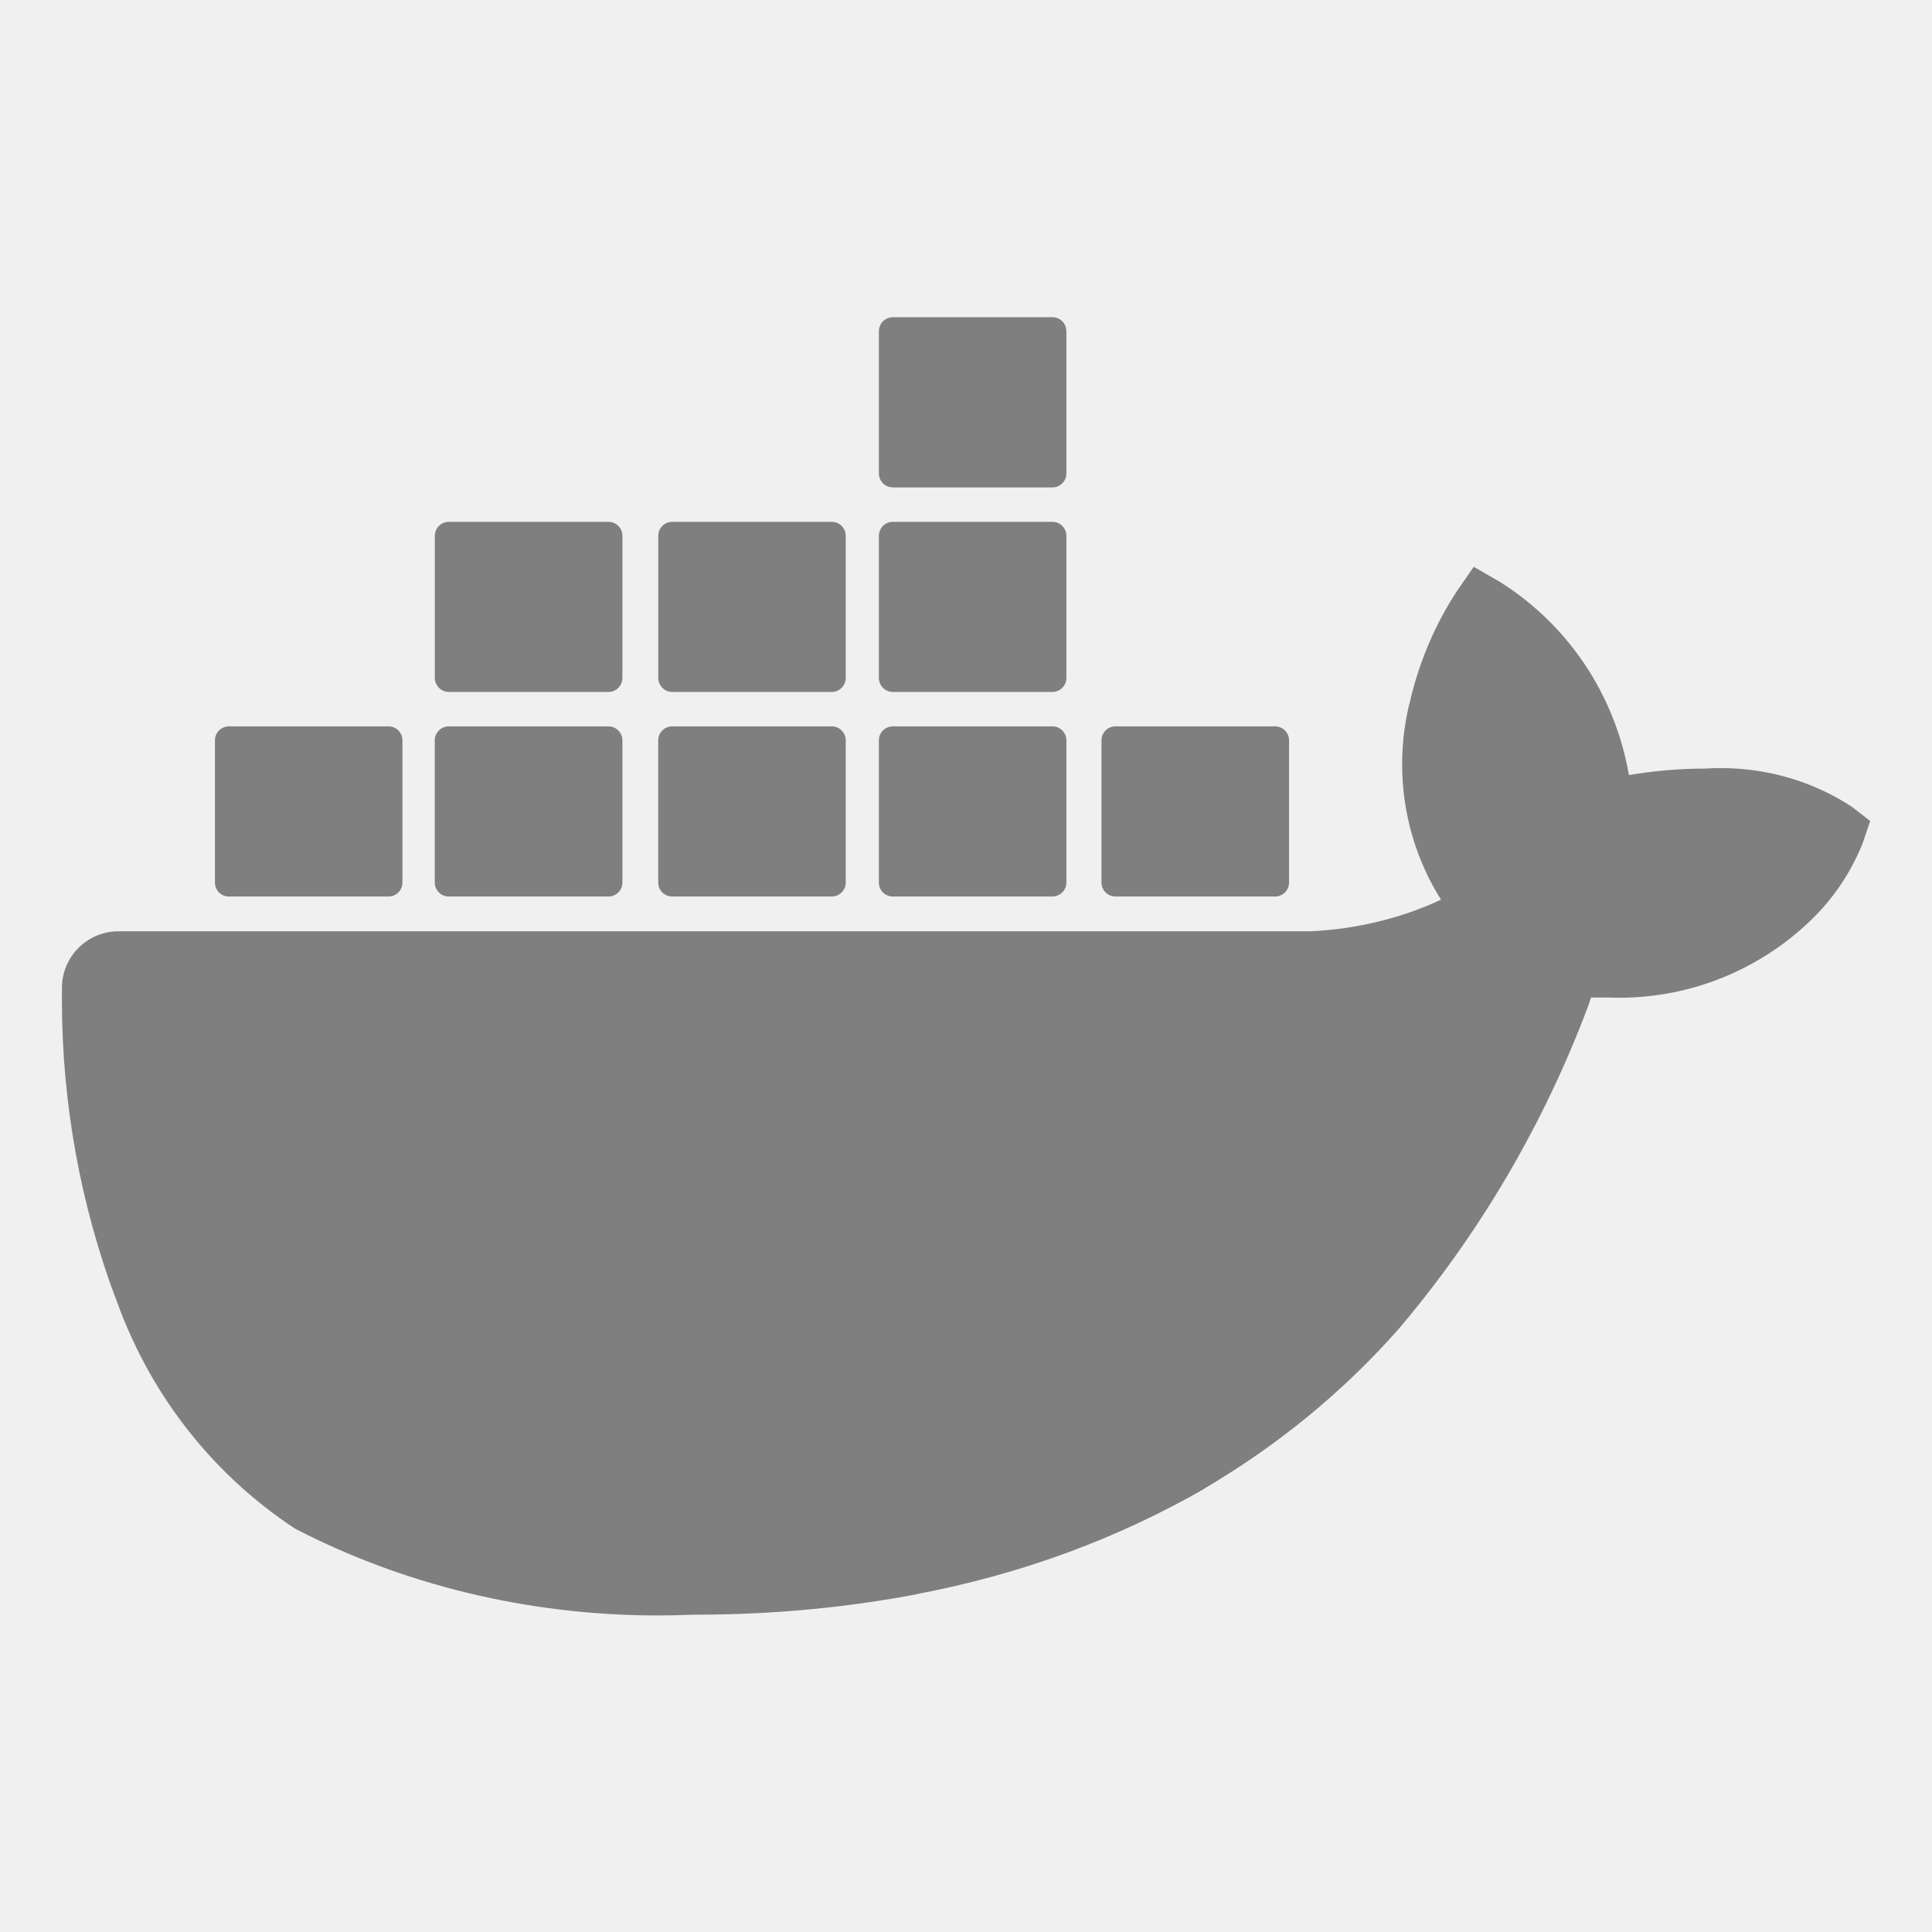
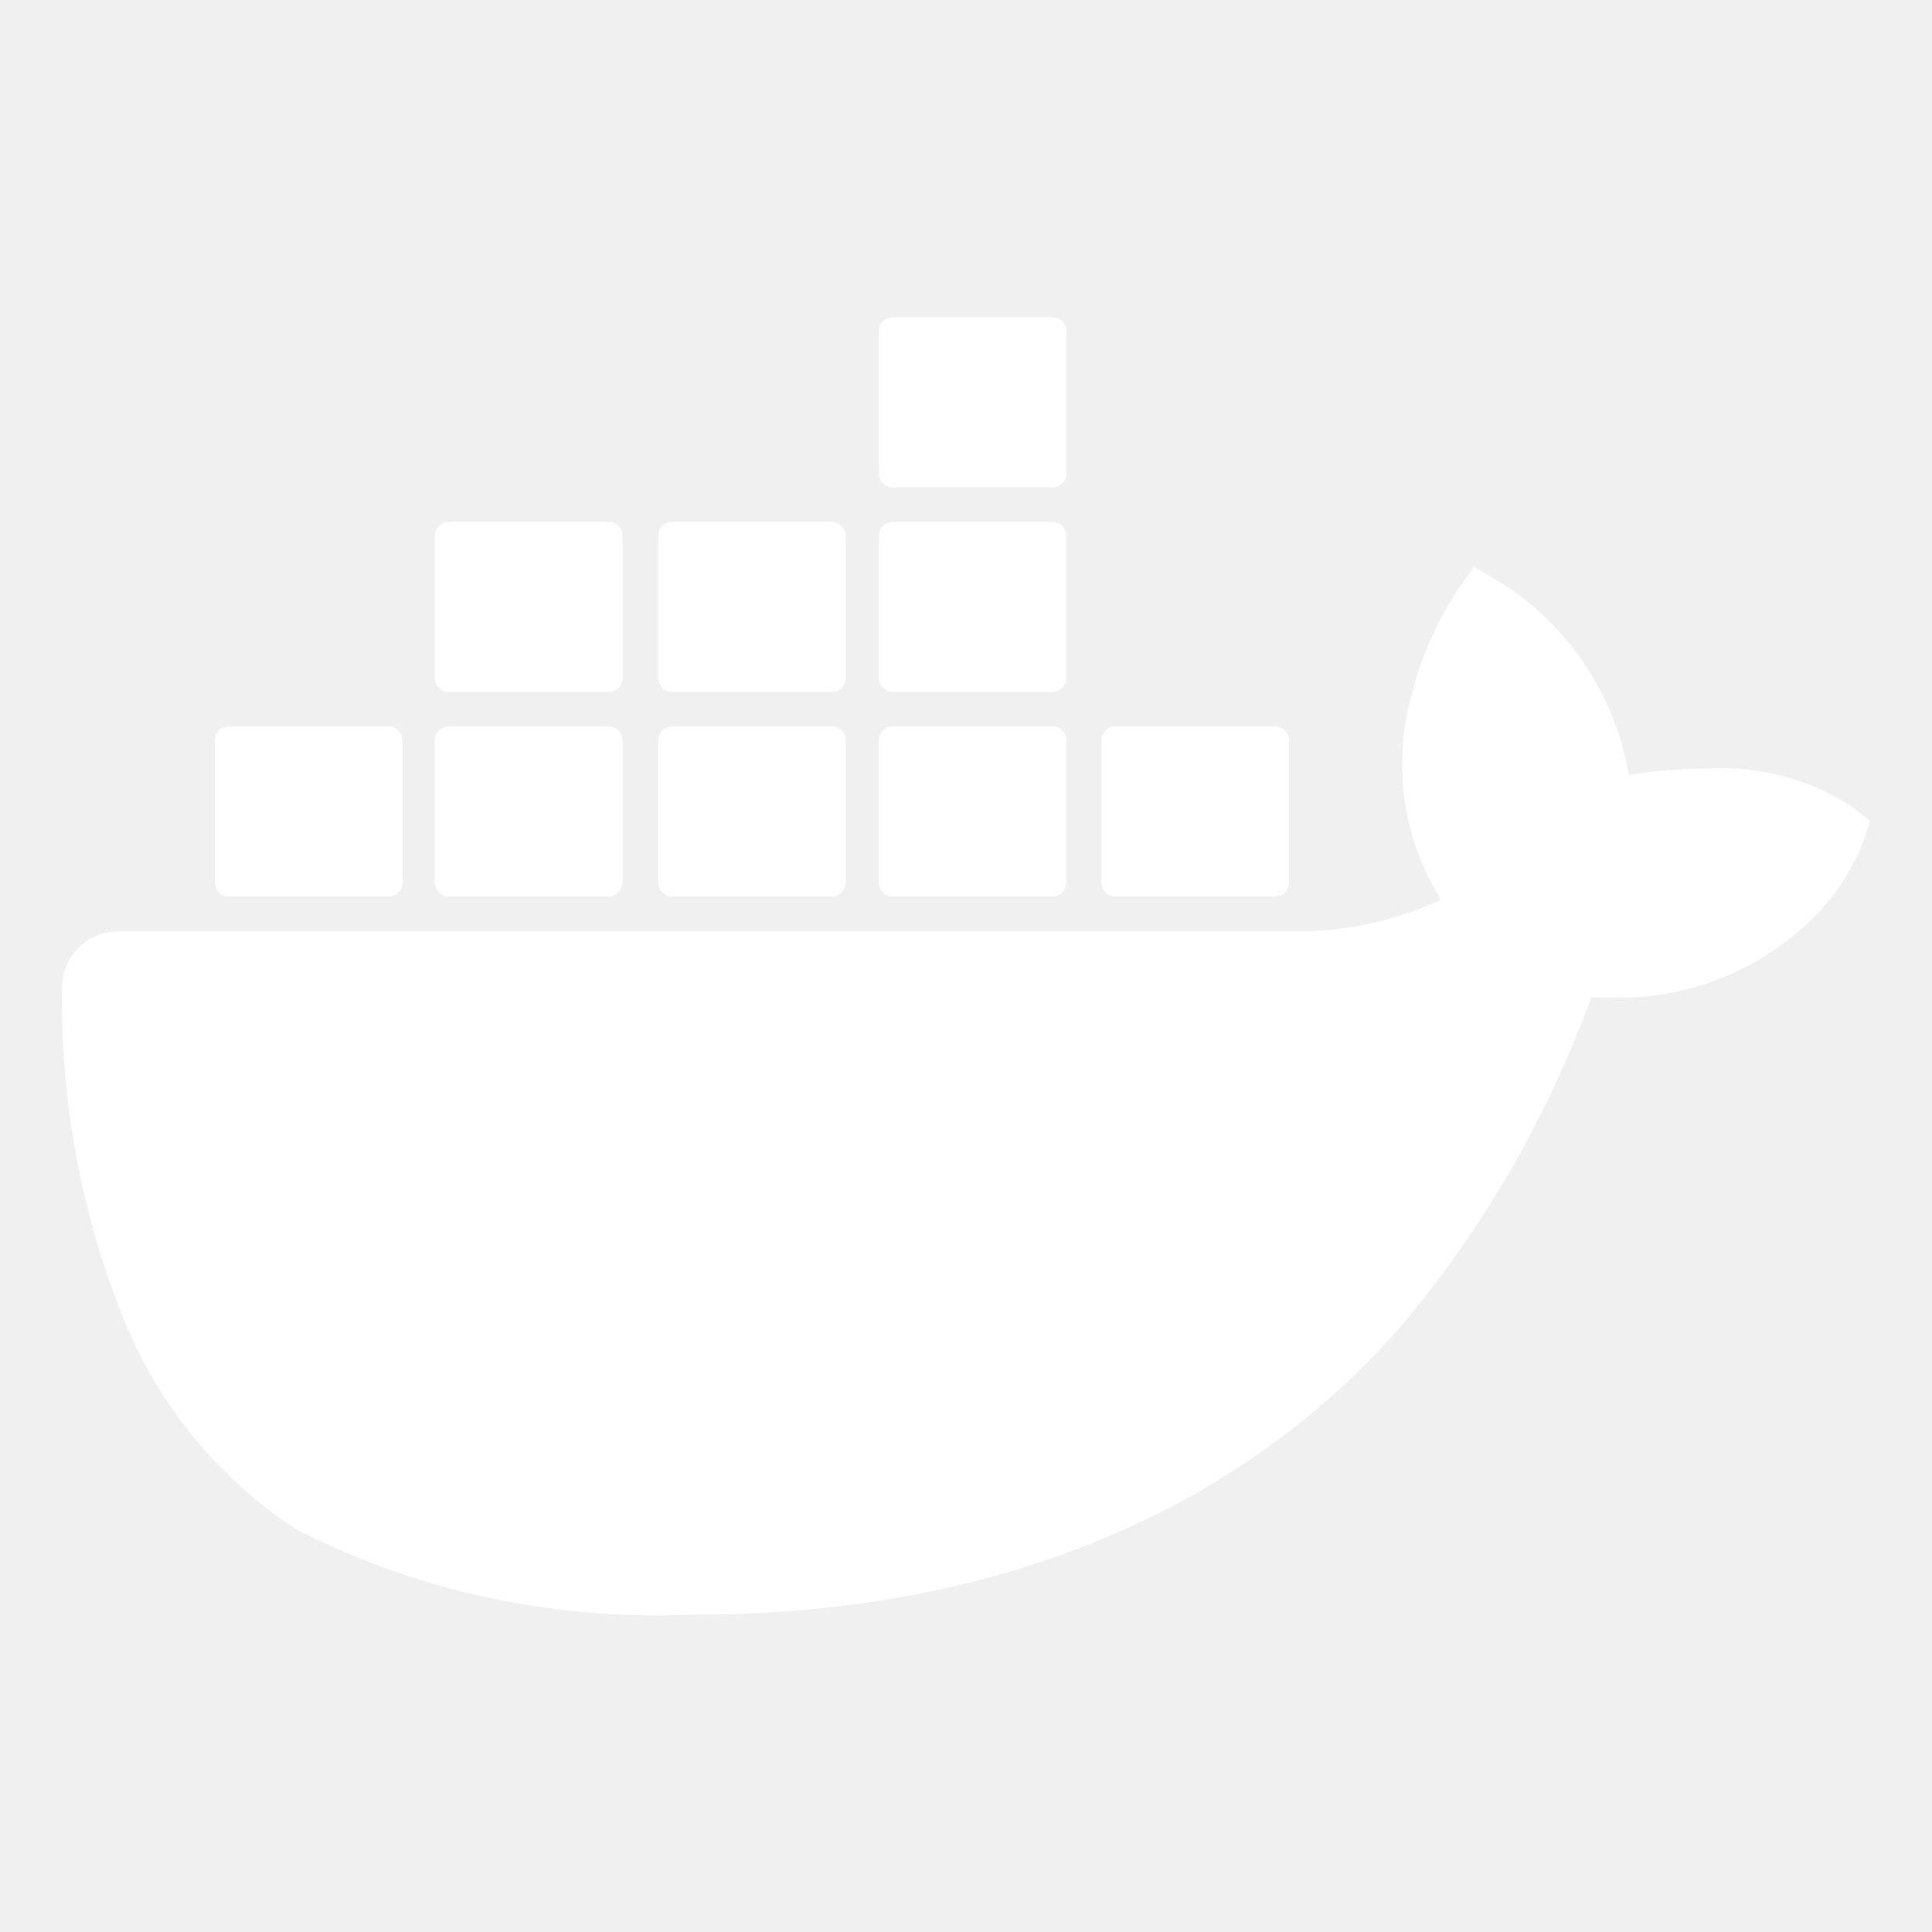
- <svg xmlns="http://www.w3.org/2000/svg" fill="#7f7f7f" width="50px" height="50px" viewBox="0 0 32 32" version="1.1">
+ <svg xmlns="http://www.w3.org/2000/svg" fill="#fff" width="50px" height="50px" viewBox="0 0 32 32" version="1.1">
  <path d="M30.679 13.367c-0.613-0.404-1.366-0.645-2.175-0.645-0.093 0-0.185 0.003-0.276 0.009l0.012-0.001c-0.446 0.001-0.882 0.041-1.306 0.115l0.046-0.007c-0.235-1.357-1.025-2.495-2.122-3.191l-0.019-0.011-0.429-0.248-0.282 0.408c-0.336 0.512-0.599 1.108-0.756 1.745l-0.008 0.039c-0.089 0.324-0.14 0.696-0.14 1.080 0 0.831 0.24 1.605 0.654 2.258l-0.010-0.017c-0.637 0.299-1.381 0.488-2.164 0.524l-0.013 0h-19.729c-0.516 0.001-0.934 0.418-0.936 0.933v0c-0.001 0.056-0.001 0.123-0.001 0.19 0 1.751 0.317 3.428 0.897 4.977l-0.032-0.098c0.558 1.633 1.612 2.975 2.98 3.881l0.028 0.017c1.744 0.903 3.808 1.432 5.995 1.432 0.207 0 0.412-0.005 0.617-0.014l-0.029 0.001c0.018 0 0.039 0 0.060 0 1.272 0 2.515-0.121 3.72-0.352l-0.123 0.020c1.795-0.336 3.395-0.939 4.845-1.773l-0.074 0.039c1.257-0.735 2.331-1.621 3.245-2.652l0.012-0.014c1.325-1.56 2.403-3.381 3.145-5.365l0.041-0.125h0.276c0.055 0.002 0.119 0.004 0.183 0.004 1.226 0 2.34-0.481 3.163-1.265l-0.002 0.002c0.377-0.358 0.676-0.793 0.873-1.281l0.009-0.024 0.122-0.359zM3.79 14.849h2.646c0.127-0.001 0.23-0.104 0.23-0.231 0 0 0 0 0 0v0-2.355c0-0 0-0.001 0-0.001 0-0.127-0.103-0.23-0.23-0.231h-2.646c-0.127 0.001-0.23 0.104-0.23 0.231v0 2.356c0 0 0 0 0 0.001 0 0.127 0.103 0.23 0.23 0.23 0 0 0 0 0.001 0h-0zM7.434 14.849h2.644c0.127 0 0.231-0.103 0.231-0.231 0 0 0 0 0-0v0-2.355c0-0 0-0.001 0-0.001 0-0.127-0.103-0.23-0.23-0.231h-2.646c-0 0-0 0-0 0-0.128 0-0.232 0.104-0.232 0.232 0 0 0 0 0 0v0 2.355c0.001 0.128 0.104 0.231 0.232 0.231v0zM11.132 14.849h2.646c0.127-0.001 0.23-0.104 0.23-0.231 0 0 0 0 0 0v0-2.355c0-0 0-0.001 0-0.001 0-0.127-0.103-0.23-0.23-0.231h-2.646c-0.127 0.001-0.23 0.104-0.23 0.231v0 2.356c0 0.127 0.103 0.231 0.231 0.231v0zM14.788 14.849h2.643c0 0 0 0 0 0 0.128 0 0.231-0.103 0.232-0.231v-2.355c0-0 0-0 0-0 0-0.128-0.104-0.232-0.232-0.232-0 0-0 0-0 0h-2.643c-0.127 0-0.231 0.103-0.231 0.231v0 2.356c0 0 0 0 0 0.001 0 0.127 0.103 0.23 0.23 0.23 0 0 0 0 0.001 0h-0zM7.434 11.461h2.644c0.128-0.001 0.231-0.104 0.231-0.232 0 0 0 0 0 0v0-2.355c0 0 0 0 0-0 0-0.127-0.103-0.231-0.231-0.231h-2.644c-0.128 0-0.231 0.103-0.232 0.231v2.355c0.001 0.128 0.104 0.231 0.232 0.232h0zM11.132 11.461h2.646c0.127-0.001 0.23-0.105 0.23-0.232v0-2.355c0 0 0 0 0-0 0-0.127-0.103-0.231-0.231-0.231h-2.643c-0.127 0-0.231 0.103-0.231 0.231 0 0 0 0 0 0v0 2.355c0.001 0.128 0.103 0.231 0.231 0.232h0zM14.788 11.461h2.643c0.128-0.001 0.231-0.104 0.232-0.232v-2.355c-0.001-0.128-0.104-0.231-0.232-0.231h-2.643c-0.127 0-0.231 0.103-0.231 0.231 0 0 0 0 0 0v0 2.355c0 0.128 0.103 0.231 0.231 0.232h0zM14.788 8.073h2.643c0 0 0 0 0 0 0.128 0 0.232-0.104 0.232-0.232 0-0 0-0 0-0v0-2.356c-0.001-0.128-0.104-0.231-0.232-0.231 0 0-0 0-0 0h-2.643c-0.127 0-0.231 0.103-0.231 0.231v0 2.356c0 0 0 0 0 0.001 0 0.127 0.103 0.23 0.23 0.23 0 0 0 0 0.001 0h-0zM18.475 14.849h2.644c0 0 0 0 0 0 0.128 0 0.231-0.103 0.232-0.231v-2.355c0-0 0-0 0-0 0-0.128-0.104-0.232-0.232-0.232-0 0-0 0-0 0h-2.644c0 0 0 0-0 0-0.128 0-0.231 0.103-0.231 0.231v2.356c0 0.127 0.103 0.231 0.231 0.231v0z" />
</svg>
